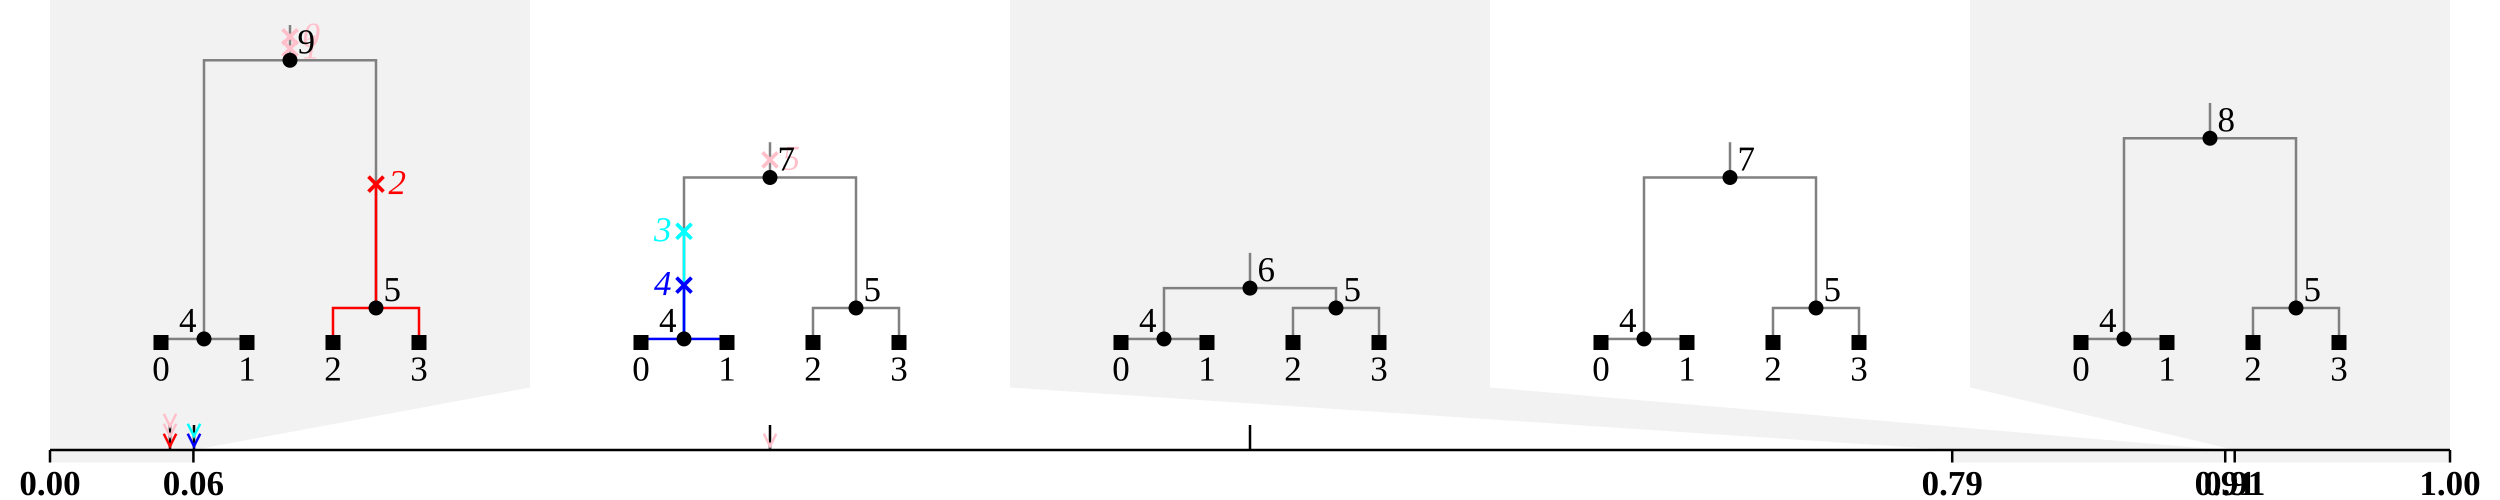
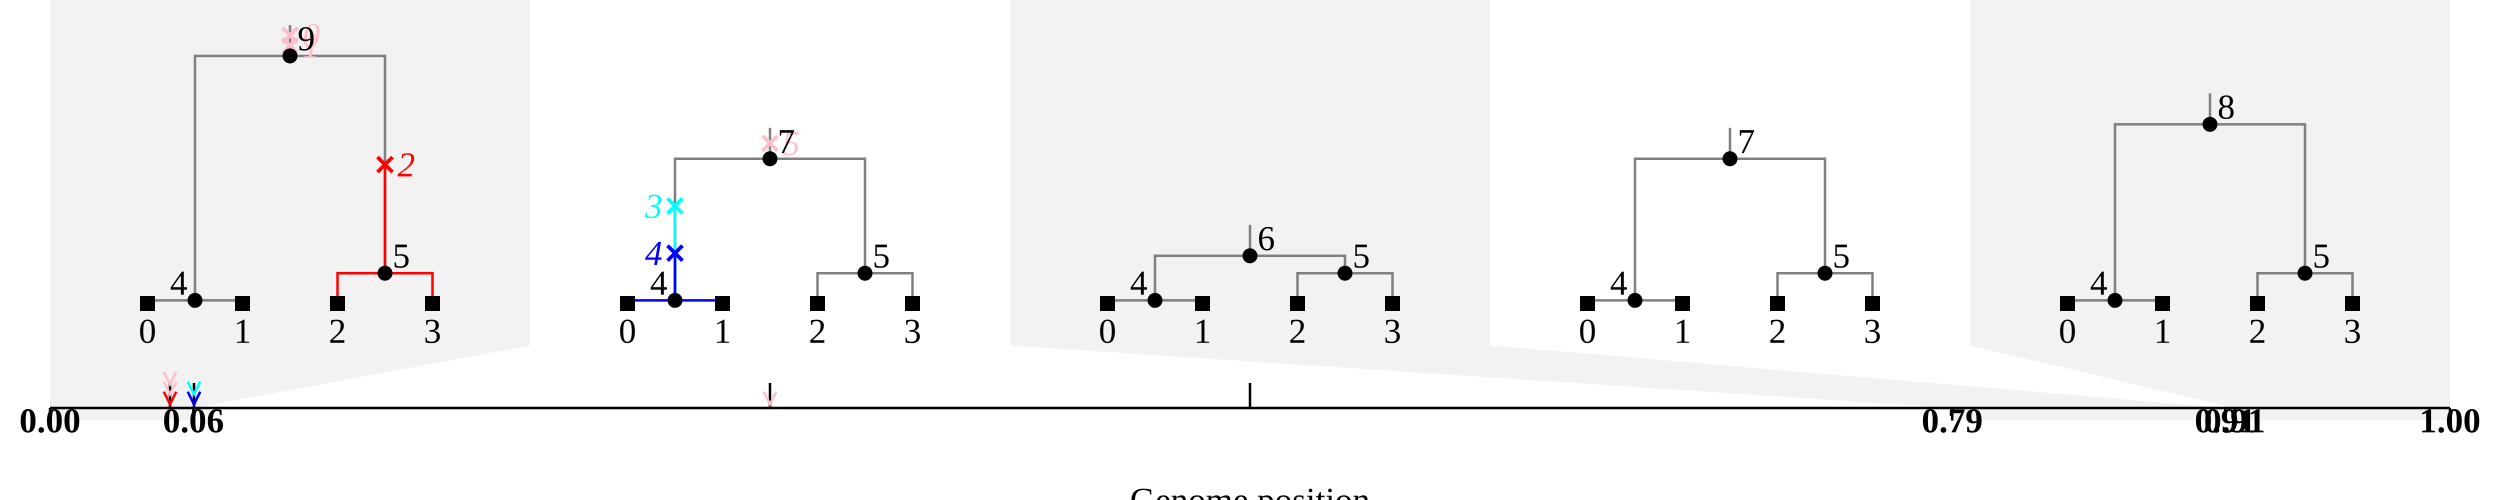
<svg xmlns="http://www.w3.org/2000/svg" baseProfile="full" height="200" version="1.1" width="1000">
  <defs>
-     <style type="text/css">.tree-sequence .background path {fill: #808080; fill-opacity:.1}.tree-sequence .axis {font-size: 14px}.tree-sequence .x-tick-label {font-weight: bold}.tree-sequence .axis, .tree {font-size: 14px; text-anchor:middle}.tree-sequence .axis line, .edge {stroke:black; fill:none}.node &gt; .sym {fill: black; stroke: none}.site &gt; .sym {stroke: black}.mut text {fill: red; font-style: italic}.mut line {fill: none; stroke: none}.mut .sym {fill: none; stroke: red}.node .mut .sym {stroke-width: 1.5px}.tree text {dominant-baseline: middle}.tree .lab.lft {text-anchor: end}.tree .lab.rgt {text-anchor: start}.edge {stroke: grey}.mut .sym{stroke:pink} .mut text{fill:pink}.mut.m2 .sym,.m2&gt;line, .m2&gt;.node .edge{stroke:red} .mut.m2 text{fill:red}.mut.m3 .sym,.m3&gt;line, .m3&gt;.node .edge{stroke:cyan} .mut.m3 text{fill:cyan}.mut.m4 .sym,.m4&gt;line, .m4&gt;.node .edge{stroke:blue} .mut.m4 text{fill:blue}</style>
+     <style type="text/css">.tree-sequence .background path {fill: #808080; fill-opacity:0}.tree-sequence .background path:nth-child(odd) {fill-opacity:.1}.axes {font-size: 14px}.x-axis .tick .lab {font-weight: bold}.axes, .tree {font-size: 14px; text-anchor:middle}.y-axis line.grid {stroke: #FAFAFA}.y-axis &gt; .lab text {transform: translateX(0.8em) rotate(-90deg)}.x-axis .tick g {transform: translateY(0.9em)}.x-axis &gt; .lab text {transform: translateY(-0.8em)}.axes line, .edge {stroke:black; fill:none}.node &gt; .sym {fill: black; stroke: none}.site &gt; .sym {stroke: black}.mut text {fill: red; font-style: italic}.mut line {fill: none; stroke: none}.mut .sym {fill: none; stroke: red}.node .mut .sym {stroke-width: 1.5px}.tree text, .tree-sequence text {dominant-baseline: central}.plotbox .lab.lft {text-anchor: end}.plotbox .lab.rgt {text-anchor: start}.edge {stroke: grey}.mut .sym{stroke:pink} .mut text{fill:pink}.mut.m2 .sym,.m2&gt;line, .m2&gt;.node .edge{stroke:red} .mut.m2 text{fill:red}.mut.m3 .sym,.m3&gt;line, .m3&gt;.node .edge{stroke:cyan} .mut.m3 text{fill:cyan}.mut.m4 .sym,.m4&gt;line, .m4&gt;.node .edge{stroke:blue} .mut.m4 text{fill:blue}</style>
  </defs>
  <g class="tree-sequence">
    <g class="background">
-       <path d="M20,0 l192,0 l0,155 l-134.638,25 l0,5 l-57.362,0 l0,-5 l0,-25 l0,-155z" />
-       <path d="M404,0 l192,0 l0,155 l294.091,25 l0,5 l-109.208,0 l0,-5 l-376.883,-25 l0,-155z" />
-       <path d="M788,0 l192,0 l0,155 l0,25 l0,5 l-86.117,0 l0,-5 l-105.883,-25 l0,-155z" />
+       <path d="M20,0 l192,0 l0,138.2 l-134.638,25 l0,5 l-57.362,0 l0,-5 l0,-25 l0,-138.2z" />
+       <path d="M212,0 l192,0 l0,138.2 l376.883,25 l0,5 l-703.52,0 l0,-5 l134.638,-25 l0,-138.2z" />
+       <path d="M404,0 l192,0 l0,138.2 l294.091,25 l0,5 l-109.208,0 l0,-5 l-376.883,-25 l0,-138.2z" />
+       <path d="M596,0 l192,0 l0,138.2 l105.883,25 l0,5 l-3.792,0 l0,-5 l-294.091,-25 l0,-138.2z" />
+       <path d="M788,0 l192,0 l0,138.2 l0,25 l0,5 l-86.117,0 l0,-5 l-105.883,-25 l0,-138.2z" />
    </g>
-     <g class="trees">
-       <g class="treebox t0" transform="translate(20 0)">
-         <g class="tree t0">
-           <g class="m0 m1 node n9 p0 root s0" transform="translate(96.0 24.1111)">
-             <g class="a9 node n4 p0" transform="translate(-34.4 111.466)">
-               <g class="a4 leaf node n0 p0 sample" transform="translate(-17.2 1.42308)">
-                 <path class="edge" d="M 0 0 V -1.423 H 17.2" />
-                 <rect class="sym" height="6" width="6" x="-3" y="-3" />
-                 <text class="lab" transform="translate(0 12)">0</text>
-               </g>
-               <g class="a4 leaf node n1 p0 sample" transform="translate(17.2 1.42308)">
-                 <path class="edge" d="M 0 0 V -1.423 H -17.2" />
-                 <rect class="sym" height="6" width="6" x="-3" y="-3" />
-                 <text class="lab" transform="translate(0 12)">1</text>
-               </g>
-               <path class="edge" d="M 0 0 V -111.466 H 34.4" />
-               <circle class="sym" cx="0" cy="0" r="3" />
-               <text class="lab lft" transform="translate(-3 -6)">4</text>
-             </g>
-             <g class="a9 m2 node n5 p0 s0" transform="translate(34.4 99.0848)">
-               <g class="a5 leaf node n2 p0 sample" transform="translate(-17.2 13.8041)">
-                 <path class="edge" d="M 0 0 V -13.804 H 17.2" />
-                 <rect class="sym" height="6" width="6" x="-3" y="-3" />
-                 <text class="lab" transform="translate(0 12)">2</text>
-               </g>
-               <g class="a5 leaf node n3 p0 sample" transform="translate(17.2 13.8041)">
-                 <path class="edge" d="M 0 0 V -13.804 H -17.2" />
-                 <rect class="sym" height="6" width="6" x="-3" y="-3" />
-                 <text class="lab" transform="translate(0 12)">3</text>
-               </g>
-               <path class="edge" d="M 0 0 V -99.085 H -34.4" />
-               <g class="mut m2 s0" transform="translate(0 -49.5424)">
-                 <line x1="0" x2="0" y1="0" y2="49.542" />
+     <g class="axes">
+       <g class="x-axis">
+         <g class="lab" transform="translate(500,200)">
+           <text text-anchor="middle">Genome position</text>
+         </g>
+         <line x1="20" x2="980" y1="163.2" y2="163.2" />
+         <g class="tick" transform="translate(20 163.2)">
+           <line x1="0" x2="0" y1="0" y2="5" />
+           <g class="lab" transform="translate(0,5)">
+             <text>0.00</text>
+           </g>
+         </g>
+         <g class="tick" transform="translate(77.3623 163.2)">
+           <line x1="0" x2="0" y1="0" y2="5" />
+           <g class="lab" transform="translate(0,5)">
+             <text>0.06</text>
+           </g>
+         </g>
+         <g class="tick" transform="translate(780.883 163.2)">
+           <line x1="0" x2="0" y1="0" y2="5" />
+           <g class="lab" transform="translate(0,5)">
+             <text>0.79</text>
+           </g>
+         </g>
+         <g class="tick" transform="translate(890.091 163.2)">
+           <line x1="0" x2="0" y1="0" y2="5" />
+           <g class="lab" transform="translate(0,5)">
+             <text>0.91</text>
+           </g>
+         </g>
+         <g class="tick" transform="translate(893.883 163.2)">
+           <line x1="0" x2="0" y1="0" y2="5" />
+           <g class="lab" transform="translate(0,5)">
+             <text>0.91</text>
+           </g>
+         </g>
+         <g class="tick" transform="translate(980 163.2)">
+           <line x1="0" x2="0" y1="0" y2="5" />
+           <g class="lab" transform="translate(0,5)">
+             <text>1.00</text>
+           </g>
+         </g>
+         <g class="site s0" transform="translate(68 163.2)">
+           <line class="sym" x1="0" x2="0" y1="0" y2="-10" />
+           <g class="mut m2">
+             <polyline class="sym" points="2.5,-6.5 0,-1.5 -2.5,-6.5" />
+           </g>
+           <g class="mut m1">
+             <polyline class="sym" points="2.5,-10.5 0,-5.5 -2.5,-10.5" />
+           </g>
+           <g class="mut m0">
+             <polyline class="sym" points="2.5,-14.5 0,-9.5 -2.5,-14.5" />
+           </g>
+         </g>
+         <g class="site s1" transform="translate(77.6 163.2)">
+           <line class="sym" x1="0" x2="0" y1="0" y2="-10" />
+           <g class="mut m4">
+             <polyline class="sym" points="2.5,-6.5 0,-1.5 -2.5,-6.5" />
+           </g>
+           <g class="mut m3">
+             <polyline class="sym" points="2.5,-10.5 0,-5.5 -2.5,-10.5" />
+           </g>
+         </g>
+         <g class="site s2" transform="translate(308 163.2)">
+           <line class="sym" x1="0" x2="0" y1="0" y2="-10" />
+           <g class="mut m5">
+             <polyline class="sym" points="2.5,-6.5 0,-1.5 -2.5,-6.5" />
+           </g>
+         </g>
+         <g class="site s3" transform="translate(500 163.2)">
+           <line class="sym" x1="0" x2="0" y1="0" y2="-10" />
+         </g>
+       </g>
+     </g>
+     <g class="plotbox trees">
+       <g class="tree t0" transform="translate(20 0)">
+         <g class="plotbox">
+           <g class="m0 m1 node n9 p0 root s0" transform="translate(96 22.3778)">
+             <g class="a9 node n4 p0" transform="translate(-38 97.7739)">
+               <g class="a4 leaf node n0 p0 sample" transform="translate(-19 1.24828)">
+                 <path class="edge" d="M 0 0 V -1.248 H 19" />
+                 <rect class="sym" height="6" width="6" x="-3" y="-3" />
+                 <text class="lab" transform="translate(0 11)">0</text>
+               </g>
+               <g class="a4 leaf node n1 p0 sample" transform="translate(19 1.24828)">
+                 <path class="edge" d="M 0 0 V -1.248 H -19" />
+                 <rect class="sym" height="6" width="6" x="-3" y="-3" />
+                 <text class="lab" transform="translate(0 11)">1</text>
+               </g>
+               <path class="edge" d="M 0 0 V -97.774 H 38" />
+               <circle class="sym" cx="0" cy="0" r="3" />
+               <text class="lab lft" transform="translate(-3 -7.0)">4</text>
+             </g>
+             <g class="a9 m2 node n5 p0 s0" transform="translate(38 86.9138)">
+               <g class="a5 leaf node n2 p0 sample" transform="translate(-19 12.1084)">
+                 <path class="edge" d="M 0 0 V -12.108 H 19" />
+                 <rect class="sym" height="6" width="6" x="-3" y="-3" />
+                 <text class="lab" transform="translate(0 11)">2</text>
+               </g>
+               <g class="a5 leaf node n3 p0 sample" transform="translate(19 12.1084)">
+                 <path class="edge" d="M 0 0 V -12.108 H -19" />
+                 <rect class="sym" height="6" width="6" x="-3" y="-3" />
+                 <text class="lab" transform="translate(0 11)">3</text>
+               </g>
+               <path class="edge" d="M 0 0 V -86.914 H -38" />
+               <g class="mut m2 s0 unknown_time" transform="translate(0 -43.4569)">
+                 <line x1="0" x2="0" y1="0" y2="43.457" />
                <path class="sym" d="M -3,-3 l 6,6 M -3,3 l 6,-6" />
                <text class="lab rgt" transform="translate(5 0)">2</text>
              </g>
              <circle class="sym" cx="0" cy="0" r="3" />
-               <text class="lab rgt" transform="translate(3 -6)">5</text>
-             </g>
-             <path class="edge" d="M 0 0 V -14.111 H 0" />
-             <g class="mut m0 s0" transform="translate(0 -9.40741)">
-               <line x1="0" x2="0" y1="0" y2="9.407" />
+               <text class="lab rgt" transform="translate(3 -7.0)">5</text>
+             </g>
+             <path class="edge" d="M 0 0 V -12.378 H 0" />
+             <g class="mut m0 s0 unknown_time" transform="translate(0 -8.25185)">
+               <line x1="0" x2="0" y1="0" y2="8.252" />
              <path class="sym" d="M -3,-3 l 6,6 M -3,3 l 6,-6" />
              <text class="lab rgt" transform="translate(5 0)">0</text>
            </g>
-             <g class="mut m1 s0" transform="translate(0 -4.7037)">
-               <line x1="0" x2="0" y1="0" y2="4.704" />
+             <g class="mut m1 s0 unknown_time" transform="translate(0 -4.12593)">
+               <line x1="0" x2="0" y1="0" y2="4.126" />
              <path class="sym" d="M -3,-3 l 6,6 M -3,3 l 6,-6" />
              <text class="lab rgt" transform="translate(5 0)">1</text>
            </g>
            <circle class="sym" cx="0" cy="0" r="3" />
-             <text class="lab rgt" transform="translate(3 -6)">9</text>
-           </g>
-         </g>
-       </g>
-       <g class="treebox t1" transform="translate(212.0 0)">
-         <g class="tree t1">
-           <g class="m5 node n7 p0 root s2" transform="translate(96.0 70.9964)">
-             <g class="a7 m3 m4 node n4 p0 s1" transform="translate(-34.4 64.5805)">
-               <g class="a4 leaf node n0 p0 sample" transform="translate(-17.2 1.42308)">
-                 <path class="edge" d="M 0 0 V -1.423 H 17.2" />
-                 <rect class="sym" height="6" width="6" x="-3" y="-3" />
-                 <text class="lab" transform="translate(0 12)">0</text>
-               </g>
-               <g class="a4 leaf node n1 p0 sample" transform="translate(17.2 1.42308)">
-                 <path class="edge" d="M 0 0 V -1.423 H -17.2" />
-                 <rect class="sym" height="6" width="6" x="-3" y="-3" />
-                 <text class="lab" transform="translate(0 12)">1</text>
-               </g>
-               <path class="edge" d="M 0 0 V -64.581 H 34.4" />
-               <g class="mut m3 s1" transform="translate(0 -43.0537)">
-                 <line x1="0" x2="0" y1="0" y2="43.054" />
+             <text class="lab rgt" transform="translate(3 -7.0)">9</text>
+           </g>
+         </g>
+       </g>
+       <g class="tree t1" transform="translate(212 0)">
+         <g class="plotbox">
+           <g class="m5 node n7 p0 root s2" transform="translate(96 63.504)">
+             <g class="a7 m3 m4 node n4 p0 s1" transform="translate(-38 56.6478)">
+               <g class="a4 leaf node n0 p0 sample" transform="translate(-19 1.24828)">
+                 <path class="edge" d="M 0 0 V -1.248 H 19" />
+                 <rect class="sym" height="6" width="6" x="-3" y="-3" />
+                 <text class="lab" transform="translate(0 11)">0</text>
+               </g>
+               <g class="a4 leaf node n1 p0 sample" transform="translate(19 1.24828)">
+                 <path class="edge" d="M 0 0 V -1.248 H -19" />
+                 <rect class="sym" height="6" width="6" x="-3" y="-3" />
+                 <text class="lab" transform="translate(0 11)">1</text>
+               </g>
+               <path class="edge" d="M 0 0 V -56.648 H 38" />
+               <g class="mut m3 s1 unknown_time" transform="translate(0 -37.7652)">
+                 <line x1="0" x2="0" y1="0" y2="37.765" />
                <path class="sym" d="M -3,-3 l 6,6 M -3,3 l 6,-6" />
                <text class="lab lft" transform="translate(-5 0)">3</text>
              </g>
-               <g class="mut m4 s1" transform="translate(0 -21.5268)">
-                 <line x1="0" x2="0" y1="0" y2="21.527" />
+               <g class="mut m4 s1 unknown_time" transform="translate(0 -18.8826)">
+                 <line x1="0" x2="0" y1="0" y2="18.883" />
                <path class="sym" d="M -3,-3 l 6,6 M -3,3 l 6,-6" />
                <text class="lab lft" transform="translate(-5 0)">4</text>
              </g>
              <circle class="sym" cx="0" cy="0" r="3" />
-               <text class="lab lft" transform="translate(-3 -6)">4</text>
-             </g>
-             <g class="a7 node n5 p0" transform="translate(34.4 52.1995)">
-               <g class="a5 leaf node n2 p0 sample" transform="translate(-17.2 13.8041)">
-                 <path class="edge" d="M 0 0 V -13.804 H 17.2" />
-                 <rect class="sym" height="6" width="6" x="-3" y="-3" />
-                 <text class="lab" transform="translate(0 12)">2</text>
-               </g>
-               <g class="a5 leaf node n3 p0 sample" transform="translate(17.2 13.8041)">
-                 <path class="edge" d="M 0 0 V -13.804 H -17.2" />
-                 <rect class="sym" height="6" width="6" x="-3" y="-3" />
-                 <text class="lab" transform="translate(0 12)">3</text>
-               </g>
-               <path class="edge" d="M 0 0 V -52.2 H -34.4" />
-               <circle class="sym" cx="0" cy="0" r="3" />
-               <text class="lab rgt" transform="translate(3 -6)">5</text>
-             </g>
-             <path class="edge" d="M 0 0 V -14.111 H 0" />
-             <g class="mut m5 s2" transform="translate(0 -7.05556)">
-               <line x1="0" x2="0" y1="0" y2="7.056" />
+               <text class="lab lft" transform="translate(-3 -7.0)">4</text>
+             </g>
+             <g class="a7 node n5 p0" transform="translate(38 45.7876)">
+               <g class="a5 leaf node n2 p0 sample" transform="translate(-19 12.1084)">
+                 <path class="edge" d="M 0 0 V -12.108 H 19" />
+                 <rect class="sym" height="6" width="6" x="-3" y="-3" />
+                 <text class="lab" transform="translate(0 11)">2</text>
+               </g>
+               <g class="a5 leaf node n3 p0 sample" transform="translate(19 12.1084)">
+                 <path class="edge" d="M 0 0 V -12.108 H -19" />
+                 <rect class="sym" height="6" width="6" x="-3" y="-3" />
+                 <text class="lab" transform="translate(0 11)">3</text>
+               </g>
+               <path class="edge" d="M 0 0 V -45.788 H -38" />
+               <circle class="sym" cx="0" cy="0" r="3" />
+               <text class="lab rgt" transform="translate(3 -7.0)">5</text>
+             </g>
+             <path class="edge" d="M 0 0 V -12.378 H 0" />
+             <g class="mut m5 s2 unknown_time" transform="translate(0 -6.18889)">
+               <line x1="0" x2="0" y1="0" y2="6.189" />
              <path class="sym" d="M -3,-3 l 6,6 M -3,3 l 6,-6" />
              <text class="lab rgt" transform="translate(5 0)">5</text>
            </g>
            <circle class="sym" cx="0" cy="0" r="3" />
-             <text class="lab rgt" transform="translate(3 -6)">7</text>
-           </g>
-         </g>
-       </g>
-       <g class="treebox t2" transform="translate(404.0 0)">
-         <g class="tree t2">
-           <g class="node n6 p0 root" transform="translate(96.0 115.25)">
-             <g class="a6 node n4 p0" transform="translate(-34.4 20.3274)">
-               <g class="a4 leaf node n0 p0 sample" transform="translate(-17.2 1.42308)">
-                 <path class="edge" d="M 0 0 V -1.423 H 17.2" />
-                 <rect class="sym" height="6" width="6" x="-3" y="-3" />
-                 <text class="lab" transform="translate(0 12)">0</text>
-               </g>
-               <g class="a4 leaf node n1 p0 sample" transform="translate(17.2 1.42308)">
-                 <path class="edge" d="M 0 0 V -1.423 H -17.2" />
-                 <rect class="sym" height="6" width="6" x="-3" y="-3" />
-                 <text class="lab" transform="translate(0 12)">1</text>
-               </g>
-               <path class="edge" d="M 0 0 V -20.327 H 34.4" />
-               <circle class="sym" cx="0" cy="0" r="3" />
-               <text class="lab lft" transform="translate(-3 -6)">4</text>
-             </g>
-             <g class="a6 node n5 p0" transform="translate(34.4 7.94643)">
-               <g class="a5 leaf node n2 p0 sample" transform="translate(-17.2 13.8041)">
-                 <path class="edge" d="M 0 0 V -13.804 H 17.2" />
-                 <rect class="sym" height="6" width="6" x="-3" y="-3" />
-                 <text class="lab" transform="translate(0 12)">2</text>
-               </g>
-               <g class="a5 leaf node n3 p0 sample" transform="translate(17.2 13.8041)">
-                 <path class="edge" d="M 0 0 V -13.804 H -17.2" />
-                 <rect class="sym" height="6" width="6" x="-3" y="-3" />
-                 <text class="lab" transform="translate(0 12)">3</text>
-               </g>
-               <path class="edge" d="M 0 0 V -7.946 H -34.4" />
-               <circle class="sym" cx="0" cy="0" r="3" />
-               <text class="lab rgt" transform="translate(3 -6)">5</text>
-             </g>
-             <path class="edge" d="M 0 0 V -14.111 H 0" />
-             <circle class="sym" cx="0" cy="0" r="3" />
-             <text class="lab rgt" transform="translate(3 -6)">6</text>
-           </g>
-         </g>
-       </g>
-       <g class="treebox t3" transform="translate(596.0 0)">
-         <g class="tree t3">
-           <g class="node n7 p0 root" transform="translate(96.0 70.9964)">
-             <g class="a7 node n4 p0" transform="translate(-34.4 64.5805)">
-               <g class="a4 leaf node n0 p0 sample" transform="translate(-17.2 1.42308)">
-                 <path class="edge" d="M 0 0 V -1.423 H 17.2" />
-                 <rect class="sym" height="6" width="6" x="-3" y="-3" />
-                 <text class="lab" transform="translate(0 12)">0</text>
-               </g>
-               <g class="a4 leaf node n1 p0 sample" transform="translate(17.2 1.42308)">
-                 <path class="edge" d="M 0 0 V -1.423 H -17.2" />
-                 <rect class="sym" height="6" width="6" x="-3" y="-3" />
-                 <text class="lab" transform="translate(0 12)">1</text>
-               </g>
-               <path class="edge" d="M 0 0 V -64.581 H 34.4" />
-               <circle class="sym" cx="0" cy="0" r="3" />
-               <text class="lab lft" transform="translate(-3 -6)">4</text>
-             </g>
-             <g class="a7 node n5 p0" transform="translate(34.4 52.1995)">
-               <g class="a5 leaf node n2 p0 sample" transform="translate(-17.2 13.8041)">
-                 <path class="edge" d="M 0 0 V -13.804 H 17.2" />
-                 <rect class="sym" height="6" width="6" x="-3" y="-3" />
-                 <text class="lab" transform="translate(0 12)">2</text>
-               </g>
-               <g class="a5 leaf node n3 p0 sample" transform="translate(17.2 13.8041)">
-                 <path class="edge" d="M 0 0 V -13.804 H -17.2" />
-                 <rect class="sym" height="6" width="6" x="-3" y="-3" />
-                 <text class="lab" transform="translate(0 12)">3</text>
-               </g>
-               <path class="edge" d="M 0 0 V -52.2 H -34.4" />
-               <circle class="sym" cx="0" cy="0" r="3" />
-               <text class="lab rgt" transform="translate(3 -6)">5</text>
-             </g>
-             <path class="edge" d="M 0 0 V -14.111 H 0" />
-             <circle class="sym" cx="0" cy="0" r="3" />
-             <text class="lab rgt" transform="translate(3 -6)">7</text>
-           </g>
-         </g>
-       </g>
-       <g class="treebox t4" transform="translate(788.0 0)">
-         <g class="tree t4">
-           <g class="node n8 p0 root" transform="translate(96.0 55.3037)">
-             <g class="a8 node n4 p0" transform="translate(-34.4 80.2732)">
-               <g class="a4 leaf node n0 p0 sample" transform="translate(-17.2 1.42308)">
-                 <path class="edge" d="M 0 0 V -1.423 H 17.2" />
-                 <rect class="sym" height="6" width="6" x="-3" y="-3" />
-                 <text class="lab" transform="translate(0 12)">0</text>
-               </g>
-               <g class="a4 leaf node n1 p0 sample" transform="translate(17.2 1.42308)">
-                 <path class="edge" d="M 0 0 V -1.423 H -17.2" />
-                 <rect class="sym" height="6" width="6" x="-3" y="-3" />
-                 <text class="lab" transform="translate(0 12)">1</text>
-               </g>
-               <path class="edge" d="M 0 0 V -80.273 H 34.4" />
-               <circle class="sym" cx="0" cy="0" r="3" />
-               <text class="lab lft" transform="translate(-3 -6)">4</text>
-             </g>
-             <g class="a8 node n5 p0" transform="translate(34.4 67.8922)">
-               <g class="a5 leaf node n2 p0 sample" transform="translate(-17.2 13.8041)">
-                 <path class="edge" d="M 0 0 V -13.804 H 17.2" />
-                 <rect class="sym" height="6" width="6" x="-3" y="-3" />
-                 <text class="lab" transform="translate(0 12)">2</text>
-               </g>
-               <g class="a5 leaf node n3 p0 sample" transform="translate(17.2 13.8041)">
-                 <path class="edge" d="M 0 0 V -13.804 H -17.2" />
-                 <rect class="sym" height="6" width="6" x="-3" y="-3" />
-                 <text class="lab" transform="translate(0 12)">3</text>
-               </g>
-               <path class="edge" d="M 0 0 V -67.892 H -34.4" />
-               <circle class="sym" cx="0" cy="0" r="3" />
-               <text class="lab rgt" transform="translate(3 -6)">5</text>
-             </g>
-             <path class="edge" d="M 0 0 V -14.111 H 0" />
-             <circle class="sym" cx="0" cy="0" r="3" />
-             <text class="lab rgt" transform="translate(3 -6)">8</text>
-           </g>
-         </g>
-       </g>
-     </g>
-     <g class="axis">
-       <line x1="20" x2="980" y1="180" y2="180" />
-       <line class="tick" x1="20" x2="20" y1="180" y2="185" />
-       <g transform="translate(20, 198)">
-         <text class="x-tick-label" text-anchor="middle">0.00</text>
-       </g>
-       <line class="tick" x1="77.362" x2="77.362" y1="180" y2="185" />
-       <g transform="translate(77.3623, 198)">
-         <text class="x-tick-label" text-anchor="middle">0.06</text>
-       </g>
-       <line class="tick" x1="780.883" x2="780.883" y1="180" y2="185" />
-       <g transform="translate(780.883, 198)">
-         <text class="x-tick-label" text-anchor="middle">0.79</text>
-       </g>
-       <line class="tick" x1="890.091" x2="890.091" y1="180" y2="185" />
-       <g transform="translate(890.091, 198)">
-         <text class="x-tick-label" text-anchor="middle">0.91</text>
-       </g>
-       <line class="tick" x1="893.883" x2="893.883" y1="180" y2="185" />
-       <g transform="translate(893.883, 198)">
-         <text class="x-tick-label" text-anchor="middle">0.91</text>
-       </g>
-       <line class="tick" x1="980.0" x2="980.0" y1="180" y2="185" />
-       <g transform="translate(980.0, 198)">
-         <text class="x-tick-label" text-anchor="middle">1.00</text>
-       </g>
-       <g class="site s0">
-         <path class="sym" d="M 68.0 180 v -10" />
-         <g class="mut m2">
-           <polyline class="sym" points="65.5,173.5 68.0,178.5 70.5,173.5" />
-         </g>
-         <g class="mut m1">
-           <polyline class="sym" points="65.5,169.5 68.0,174.5 70.5,169.5" />
-         </g>
-         <g class="mut m0">
-           <polyline class="sym" points="65.5,165.5 68.0,170.5 70.5,165.5" />
-         </g>
-       </g>
-       <g class="site s1">
-         <path class="sym" d="M 77.6 180 v -10" />
-         <g class="mut m4">
-           <polyline class="sym" points="75.1,173.5 77.6,178.5 80.1,173.5" />
-         </g>
-         <g class="mut m3">
-           <polyline class="sym" points="75.1,169.5 77.6,174.5 80.1,169.5" />
-         </g>
-       </g>
-       <g class="site s2">
-         <path class="sym" d="M 308.0 180 v -10" />
-         <g class="mut m5">
-           <polyline class="sym" points="305.5,173.5 308.0,178.5 310.5,173.5" />
-         </g>
-       </g>
-       <g class="site s3">
-         <path class="sym" d="M 500.0 180 v -10" />
+             <text class="lab rgt" transform="translate(3 -7.0)">7</text>
+           </g>
+         </g>
+       </g>
+       <g class="tree t2" transform="translate(404 0)">
+         <g class="plotbox">
+           <g class="node n6 p0 root" transform="translate(96 102.321)">
+             <g class="a6 node n4 p0" transform="translate(-38 17.8305)">
+               <g class="a4 leaf node n0 p0 sample" transform="translate(-19 1.24828)">
+                 <path class="edge" d="M 0 0 V -1.248 H 19" />
+                 <rect class="sym" height="6" width="6" x="-3" y="-3" />
+                 <text class="lab" transform="translate(0 11)">0</text>
+               </g>
+               <g class="a4 leaf node n1 p0 sample" transform="translate(19 1.24828)">
+                 <path class="edge" d="M 0 0 V -1.248 H -19" />
+                 <rect class="sym" height="6" width="6" x="-3" y="-3" />
+                 <text class="lab" transform="translate(0 11)">1</text>
+               </g>
+               <path class="edge" d="M 0 0 V -17.831 H 38" />
+               <circle class="sym" cx="0" cy="0" r="3" />
+               <text class="lab lft" transform="translate(-3 -7.0)">4</text>
+             </g>
+             <g class="a6 node n5 p0" transform="translate(38 6.97033)">
+               <g class="a5 leaf node n2 p0 sample" transform="translate(-19 12.1084)">
+                 <path class="edge" d="M 0 0 V -12.108 H 19" />
+                 <rect class="sym" height="6" width="6" x="-3" y="-3" />
+                 <text class="lab" transform="translate(0 11)">2</text>
+               </g>
+               <g class="a5 leaf node n3 p0 sample" transform="translate(19 12.1084)">
+                 <path class="edge" d="M 0 0 V -12.108 H -19" />
+                 <rect class="sym" height="6" width="6" x="-3" y="-3" />
+                 <text class="lab" transform="translate(0 11)">3</text>
+               </g>
+               <path class="edge" d="M 0 0 V -6.97 H -38" />
+               <circle class="sym" cx="0" cy="0" r="3" />
+               <text class="lab rgt" transform="translate(3 -7.0)">5</text>
+             </g>
+             <path class="edge" d="M 0 0 V -12.378 H 0" />
+             <circle class="sym" cx="0" cy="0" r="3" />
+             <text class="lab rgt" transform="translate(3 -7.0)">6</text>
+           </g>
+         </g>
+       </g>
+       <g class="tree t3" transform="translate(596 0)">
+         <g class="plotbox">
+           <g class="node n7 p0 root" transform="translate(96 63.504)">
+             <g class="a7 node n4 p0" transform="translate(-38 56.6478)">
+               <g class="a4 leaf node n0 p0 sample" transform="translate(-19 1.24828)">
+                 <path class="edge" d="M 0 0 V -1.248 H 19" />
+                 <rect class="sym" height="6" width="6" x="-3" y="-3" />
+                 <text class="lab" transform="translate(0 11)">0</text>
+               </g>
+               <g class="a4 leaf node n1 p0 sample" transform="translate(19 1.24828)">
+                 <path class="edge" d="M 0 0 V -1.248 H -19" />
+                 <rect class="sym" height="6" width="6" x="-3" y="-3" />
+                 <text class="lab" transform="translate(0 11)">1</text>
+               </g>
+               <path class="edge" d="M 0 0 V -56.648 H 38" />
+               <circle class="sym" cx="0" cy="0" r="3" />
+               <text class="lab lft" transform="translate(-3 -7.0)">4</text>
+             </g>
+             <g class="a7 node n5 p0" transform="translate(38 45.7876)">
+               <g class="a5 leaf node n2 p0 sample" transform="translate(-19 12.1084)">
+                 <path class="edge" d="M 0 0 V -12.108 H 19" />
+                 <rect class="sym" height="6" width="6" x="-3" y="-3" />
+                 <text class="lab" transform="translate(0 11)">2</text>
+               </g>
+               <g class="a5 leaf node n3 p0 sample" transform="translate(19 12.1084)">
+                 <path class="edge" d="M 0 0 V -12.108 H -19" />
+                 <rect class="sym" height="6" width="6" x="-3" y="-3" />
+                 <text class="lab" transform="translate(0 11)">3</text>
+               </g>
+               <path class="edge" d="M 0 0 V -45.788 H -38" />
+               <circle class="sym" cx="0" cy="0" r="3" />
+               <text class="lab rgt" transform="translate(3 -7.0)">5</text>
+             </g>
+             <path class="edge" d="M 0 0 V -12.378 H 0" />
+             <circle class="sym" cx="0" cy="0" r="3" />
+             <text class="lab rgt" transform="translate(3 -7.0)">7</text>
+           </g>
+         </g>
+       </g>
+       <g class="tree t4" transform="translate(788 0)">
+         <g class="plotbox">
+           <g class="node n8 p0 root" transform="translate(96 49.7389)">
+             <g class="a8 node n4 p0" transform="translate(-38 70.4129)">
+               <g class="a4 leaf node n0 p0 sample" transform="translate(-19 1.24828)">
+                 <path class="edge" d="M 0 0 V -1.248 H 19" />
+                 <rect class="sym" height="6" width="6" x="-3" y="-3" />
+                 <text class="lab" transform="translate(0 11)">0</text>
+               </g>
+               <g class="a4 leaf node n1 p0 sample" transform="translate(19 1.24828)">
+                 <path class="edge" d="M 0 0 V -1.248 H -19" />
+                 <rect class="sym" height="6" width="6" x="-3" y="-3" />
+                 <text class="lab" transform="translate(0 11)">1</text>
+               </g>
+               <path class="edge" d="M 0 0 V -70.413 H 38" />
+               <circle class="sym" cx="0" cy="0" r="3" />
+               <text class="lab lft" transform="translate(-3 -7.0)">4</text>
+             </g>
+             <g class="a8 node n5 p0" transform="translate(38 59.5527)">
+               <g class="a5 leaf node n2 p0 sample" transform="translate(-19 12.1084)">
+                 <path class="edge" d="M 0 0 V -12.108 H 19" />
+                 <rect class="sym" height="6" width="6" x="-3" y="-3" />
+                 <text class="lab" transform="translate(0 11)">2</text>
+               </g>
+               <g class="a5 leaf node n3 p0 sample" transform="translate(19 12.1084)">
+                 <path class="edge" d="M 0 0 V -12.108 H -19" />
+                 <rect class="sym" height="6" width="6" x="-3" y="-3" />
+                 <text class="lab" transform="translate(0 11)">3</text>
+               </g>
+               <path class="edge" d="M 0 0 V -59.553 H -38" />
+               <circle class="sym" cx="0" cy="0" r="3" />
+               <text class="lab rgt" transform="translate(3 -7.0)">5</text>
+             </g>
+             <path class="edge" d="M 0 0 V -12.378 H 0" />
+             <circle class="sym" cx="0" cy="0" r="3" />
+             <text class="lab rgt" transform="translate(3 -7.0)">8</text>
+           </g>
+         </g>
      </g>
    </g>
  </g>
</svg>
